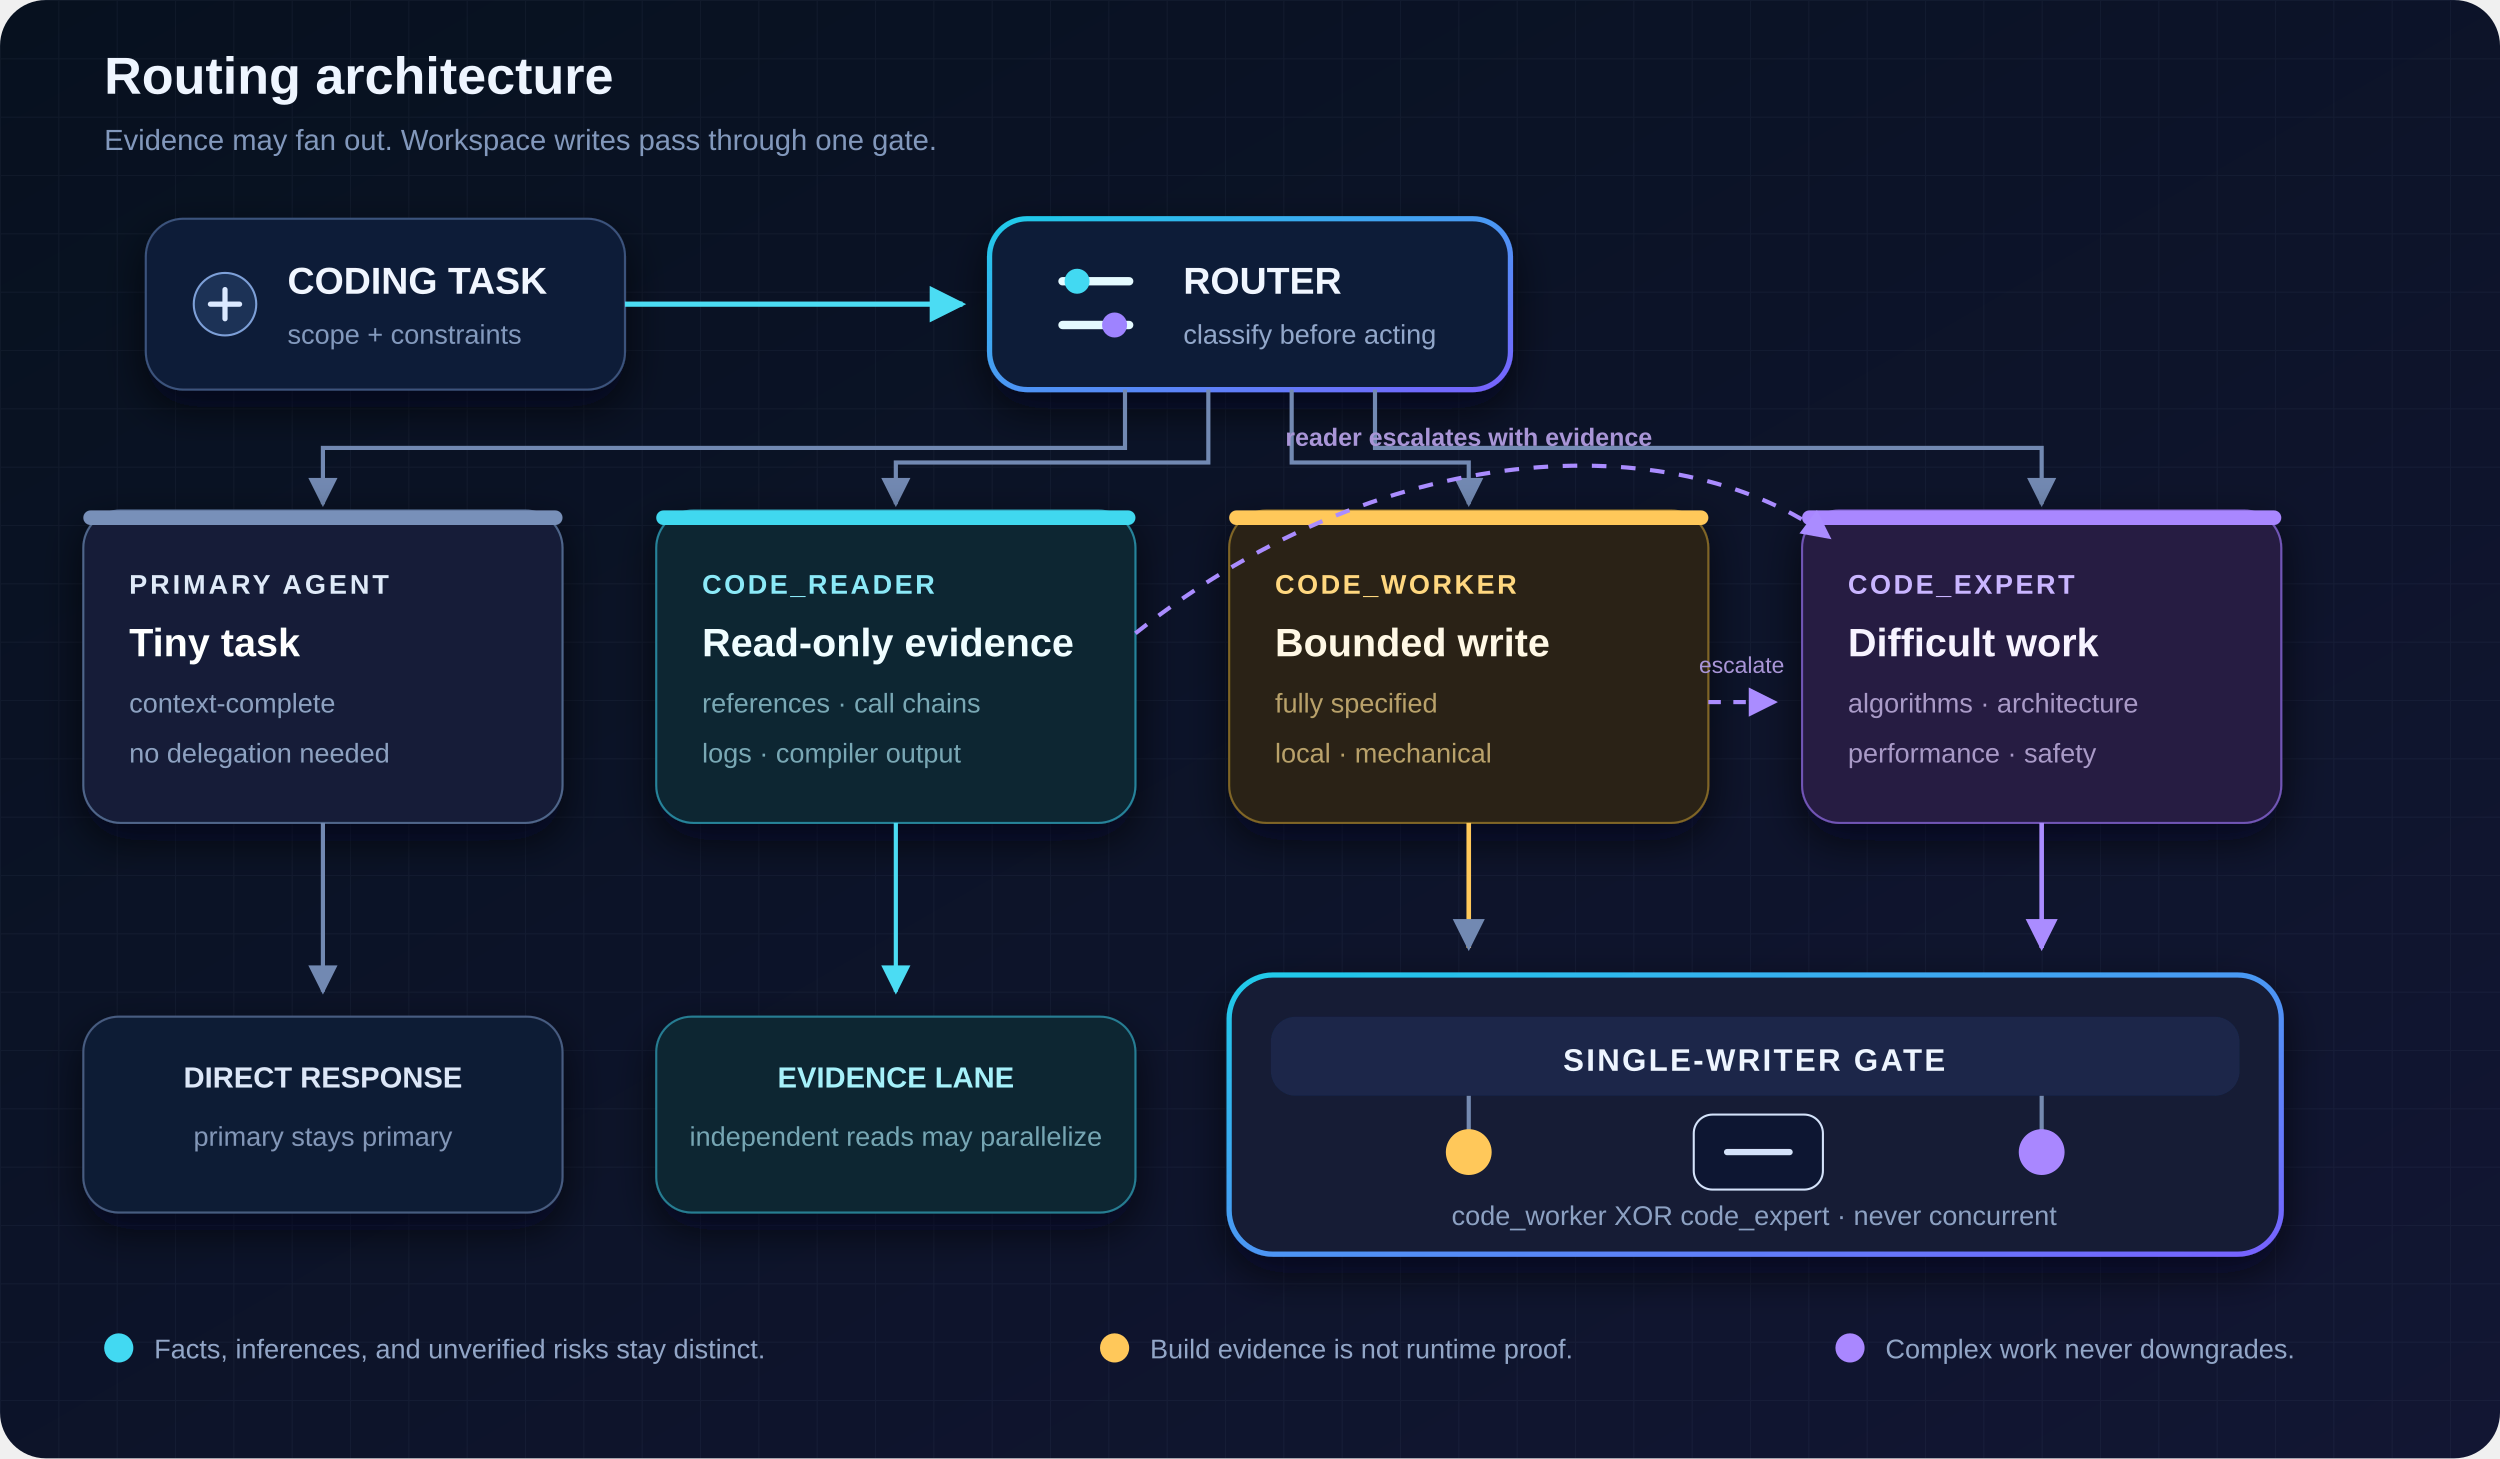
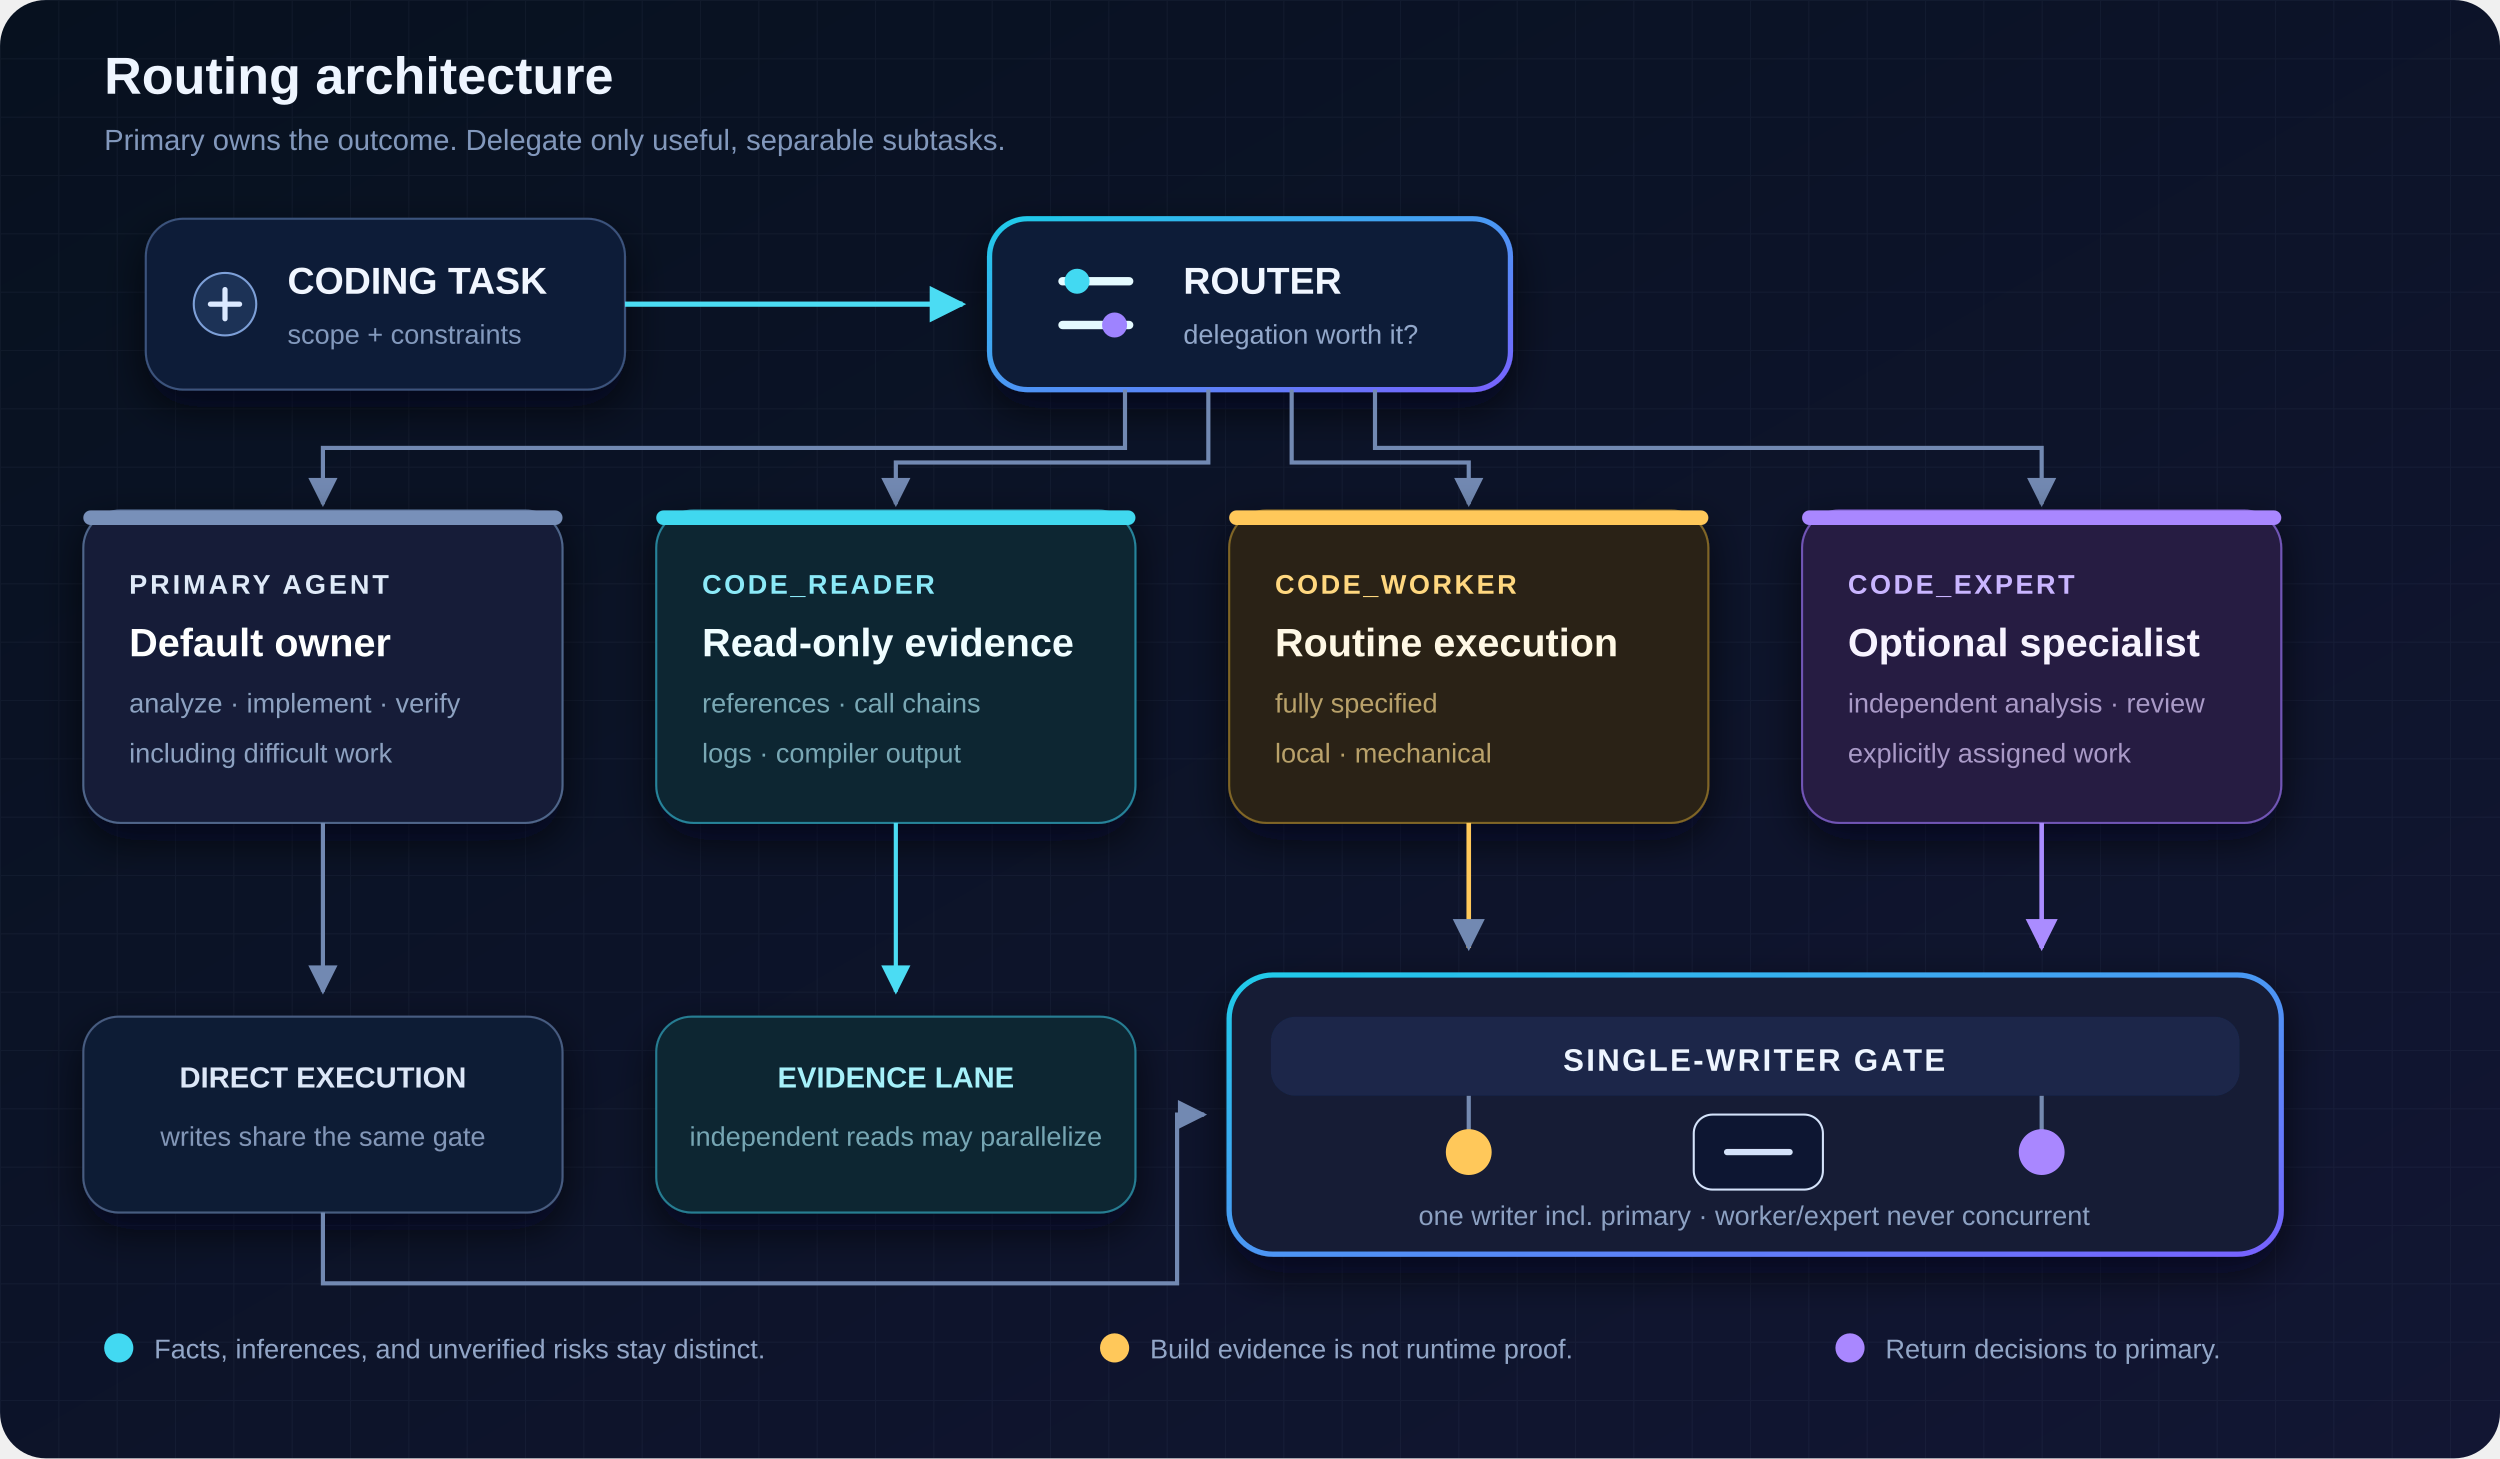
<svg xmlns="http://www.w3.org/2000/svg" width="1200" height="700" viewBox="0 0 1200 700" role="img" aria-labelledby="title desc">
  <defs>
    <linearGradient id="background" x1="0" y1="0" x2="1" y2="1">
      <stop offset="0" stop-color="#07111f" />
      <stop offset="1" stop-color="#121633" />
    </linearGradient>
    <linearGradient id="router" x1="0" y1="0" x2="1" y2="1">
      <stop offset="0" stop-color="#1fcce9" />
      <stop offset="1" stop-color="#7762ff" />
    </linearGradient>
    <pattern id="grid" width="28" height="28" patternUnits="userSpaceOnUse">
      <path d="M28 0H0V28" fill="none" stroke="#91a8d4" stroke-opacity="0.055" />
    </pattern>
    <filter id="shadow" x="-30%" y="-30%" width="160%" height="160%">
      <feDropShadow dx="0" dy="8" stdDeviation="10" flood-color="#020713" flood-opacity="0.65" />
    </filter>
    <marker id="arrowCyan" viewBox="0 0 10 10" refX="9" refY="5" markerWidth="7" markerHeight="7" orient="auto-start-reverse">
      <path d="M0 0L10 5 0 10Z" fill="#4bdcf3" />
    </marker>
    <marker id="arrowMuted" viewBox="0 0 10 10" refX="9" refY="5" markerWidth="7" markerHeight="7" orient="auto-start-reverse">
      <path d="M0 0L10 5 0 10Z" fill="#7289b2" />
    </marker>
    <marker id="arrowViolet" viewBox="0 0 10 10" refX="9" refY="5" markerWidth="7" markerHeight="7" orient="auto-start-reverse">
      <path d="M0 0L10 5 0 10Z" fill="#aa8cff" />
    </marker>
  </defs>
  <rect width="1200" height="700" rx="22" fill="url(#background)" />
  <rect width="1200" height="700" rx="22" fill="url(#grid)" />
  <g font-family="Segoe UI, Arial, sans-serif">
    <text x="50" y="45" fill="#eef5ff" font-size="25" font-weight="720">Routing architecture</text>
-     <text x="50" y="72" fill="#8298bc" font-size="14">Evidence may fan out. Workspace writes pass through one gate.</text>
+     <text x="50" y="72" fill="#8298bc" font-size="14">Primary owns the outcome. Delegate only useful, separable subtasks.</text>
    <g filter="url(#shadow)">
      <rect x="70" y="105" width="230" height="82" rx="18" fill="#111d37" stroke="#3b527c" />
      <circle cx="108" cy="146" r="15" fill="#1b3157" stroke="#7da0d8" />
      <path d="M101 146H115M108 139V153" stroke="#dbe9ff" stroke-width="2.5" stroke-linecap="round" />
      <text x="138" y="141" fill="#f0f6ff" font-size="18" font-weight="700">CODING TASK</text>
      <text x="138" y="165" fill="#8299bd" font-size="13">scope + constraints</text>
      <rect x="475" y="105" width="250" height="82" rx="18" fill="#101d38" stroke="url(#router)" stroke-width="2.5" />
      <path d="M510 135H542M510 156H542" stroke="#e4faff" stroke-width="4" stroke-linecap="round" />
      <circle cx="517" cy="135" r="6" fill="#42d9f2" />
      <circle cx="535" cy="156" r="6" fill="#9e83ff" />
      <text x="568" y="141" fill="#f0f6ff" font-size="18" font-weight="700">ROUTER</text>
-       <text x="568" y="165" fill="#91a7ca" font-size="13">classify before acting</text>
+       <text x="568" y="165" fill="#91a7ca" font-size="13">delegation worth it?</text>
    </g>
    <path d="M300 146H462" fill="none" stroke="#4bdcf3" stroke-width="2.5" marker-end="url(#arrowCyan)" />
    <g fill="none" stroke="#7289b2" stroke-width="2">
      <path d="M540 187V215H155V242" marker-end="url(#arrowMuted)" />
      <path d="M580 187V222H430V242" marker-end="url(#arrowMuted)" />
      <path d="M620 187V222H705V242" marker-end="url(#arrowMuted)" />
      <path d="M660 187V215H980V242" marker-end="url(#arrowMuted)" />
    </g>
    <g filter="url(#shadow)">
      <g transform="translate(40 245)">
        <rect width="230" height="150" rx="18" fill="#121e37" stroke="#50658a" />
        <rect width="230" height="7" rx="3.5" fill="#7890b9" />
        <text x="22" y="40" fill="#dfe9f8" font-size="13" font-weight="650" letter-spacing="1.4">PRIMARY AGENT</text>
-         <text x="22" y="70" fill="#ffffff" font-size="19" font-weight="720">Tiny task</text>
-         <text x="22" y="97" fill="#8ea1c1" font-size="13">context-complete</text>
-         <text x="22" y="121" fill="#8ea1c1" font-size="13">no delegation needed</text>
+         <text x="22" y="70" fill="#ffffff" font-size="19" font-weight="720">Default owner</text>
+         <text x="22" y="97" fill="#8ea1c1" font-size="13">analyze · implement · verify</text>
+         <text x="22" y="121" fill="#8ea1c1" font-size="13">including difficult work</text>
      </g>
      <g transform="translate(315 245)">
        <rect width="230" height="150" rx="18" fill="#0c2533" stroke="#27839a" />
        <rect width="230" height="7" rx="3.5" fill="#41d8ef" />
        <text x="22" y="40" fill="#8be9f7" font-size="13" font-weight="650" letter-spacing="1.2">CODE_READER</text>
        <text x="22" y="70" fill="#effdff" font-size="19" font-weight="720">Read-only evidence</text>
        <text x="22" y="97" fill="#79a8b4" font-size="13">references · call chains</text>
        <text x="22" y="121" fill="#79a8b4" font-size="13">logs · compiler output</text>
      </g>
      <g transform="translate(590 245)">
        <rect width="230" height="150" rx="18" fill="#2a2415" stroke="#806526" />
        <rect width="230" height="7" rx="3.5" fill="#ffc85a" />
        <text x="22" y="40" fill="#ffd77f" font-size="13" font-weight="650" letter-spacing="1.2">CODE_WORKER</text>
-         <text x="22" y="70" fill="#fff8e5" font-size="19" font-weight="720">Bounded write</text>
+         <text x="22" y="70" fill="#fff8e5" font-size="19" font-weight="720">Routine execution</text>
        <text x="22" y="97" fill="#b9a16b" font-size="13">fully specified</text>
        <text x="22" y="121" fill="#b9a16b" font-size="13">local · mechanical</text>
      </g>
      <g transform="translate(865 245)">
        <rect width="230" height="150" rx="18" fill="#251b42" stroke="#7154b5" />
        <rect width="230" height="7" rx="3.5" fill="#a987ff" />
        <text x="22" y="40" fill="#c9b5ff" font-size="13" font-weight="650" letter-spacing="1.2">CODE_EXPERT</text>
-         <text x="22" y="70" fill="#f7f3ff" font-size="19" font-weight="720">Difficult work</text>
-         <text x="22" y="97" fill="#a99ac7" font-size="13">algorithms · architecture</text>
-         <text x="22" y="121" fill="#a99ac7" font-size="13">performance · safety</text>
+         <text x="22" y="70" fill="#f7f3ff" font-size="19" font-weight="720">Optional specialist</text>
+         <text x="22" y="97" fill="#a99ac7" font-size="13">independent analysis · review</text>
+         <text x="22" y="121" fill="#a99ac7" font-size="13">explicitly assigned work</text>
      </g>
    </g>
-     <path d="M545 304C670 205 810 207 878 258" fill="none" stroke="#aa8cff" stroke-width="2" stroke-dasharray="7 7" marker-end="url(#arrowViolet)" />
-     <text x="705" y="214" text-anchor="middle" fill="#a995d7" font-size="12" font-weight="650">reader escalates with evidence</text>
-     <path d="M820 337H852" fill="none" stroke="#aa8cff" stroke-width="2" stroke-dasharray="6 6" marker-end="url(#arrowViolet)" />
-     <text x="836" y="323" text-anchor="middle" fill="#a995d7" font-size="11">escalate</text>
    <g filter="url(#shadow)">
      <rect x="40" y="488" width="230" height="94" rx="17" fill="#111d35" stroke="#465b80" />
-       <text x="155" y="522" text-anchor="middle" fill="#dce7f8" font-size="14" font-weight="700">DIRECT RESPONSE</text>
-       <text x="155" y="550" text-anchor="middle" fill="#8297b8" font-size="13">primary stays primary</text>
+       <text x="155" y="522" text-anchor="middle" fill="#dce7f8" font-size="14" font-weight="700">DIRECT EXECUTION</text>
+       <text x="155" y="550" text-anchor="middle" fill="#8297b8" font-size="13">writes share the same gate</text>
      <rect x="315" y="488" width="230" height="94" rx="17" fill="#0c2533" stroke="#277d92" />
      <text x="430" y="522" text-anchor="middle" fill="#a6f1fa" font-size="14" font-weight="700">EVIDENCE LANE</text>
      <text x="430" y="550" text-anchor="middle" fill="#76a6b3" font-size="13">independent reads may parallelize</text>
      <rect x="590" y="468" width="505" height="134" rx="21" fill="#131b35" stroke="url(#router)" stroke-width="2.5" />
      <rect x="610" y="488" width="465" height="38" rx="12" fill="#1a2749" />
      <path d="M705 526V553M980 526V553" stroke="#748ab0" stroke-width="2" />
      <circle cx="705" cy="553" r="11" fill="#ffc85a" />
      <circle cx="980" cy="553" r="11" fill="#a987ff" />
      <rect x="813" y="535" width="62" height="36" rx="9" fill="#0d1730" stroke="#d4e2fa" />
      <path d="M829 553H859" stroke="#d4e2fa" stroke-width="3" stroke-linecap="round" />
      <text x="842" y="514" text-anchor="middle" fill="#eef5ff" font-size="15" font-weight="750" letter-spacing="1.1">SINGLE-WRITER GATE</text>
-       <text x="842" y="588" text-anchor="middle" fill="#8da1c2" font-size="13">code_worker XOR code_expert · never concurrent</text>
+       <text x="842" y="588" text-anchor="middle" fill="#8da1c2" font-size="13">one writer incl. primary · worker/expert never concurrent</text>
    </g>
    <path d="M155 395V476" fill="none" stroke="#7289b2" stroke-width="2" marker-end="url(#arrowMuted)" />
+     <path d="M155 582V616H565V535H578" fill="none" stroke="#7289b2" stroke-width="2" marker-end="url(#arrowMuted)" />
    <path d="M430 395V476" fill="none" stroke="#4bdcf3" stroke-width="2" marker-end="url(#arrowCyan)" />
    <path d="M705 395V455" fill="none" stroke="#ffc85a" stroke-width="2.2" marker-end="url(#arrowMuted)" />
    <path d="M980 395V455" fill="none" stroke="#aa8cff" stroke-width="2.2" marker-end="url(#arrowViolet)" />
    <g transform="translate(50 640)">
      <circle cx="7" cy="7" r="7" fill="#42d9f2" />
      <text x="24" y="12" fill="#92a6c7" font-size="13">Facts, inferences, and unverified risks stay distinct.</text>
      <circle cx="485" cy="7" r="7" fill="#ffc85a" />
      <text x="502" y="12" fill="#92a6c7" font-size="13">Build evidence is not runtime proof.</text>
      <circle cx="838" cy="7" r="7" fill="#a987ff" />
-       <text x="855" y="12" fill="#92a6c7" font-size="13">Complex work never downgrades.</text>
+       <text x="855" y="12" fill="#92a6c7" font-size="13">Return decisions to primary.</text>
    </g>
  </g>
</svg>
